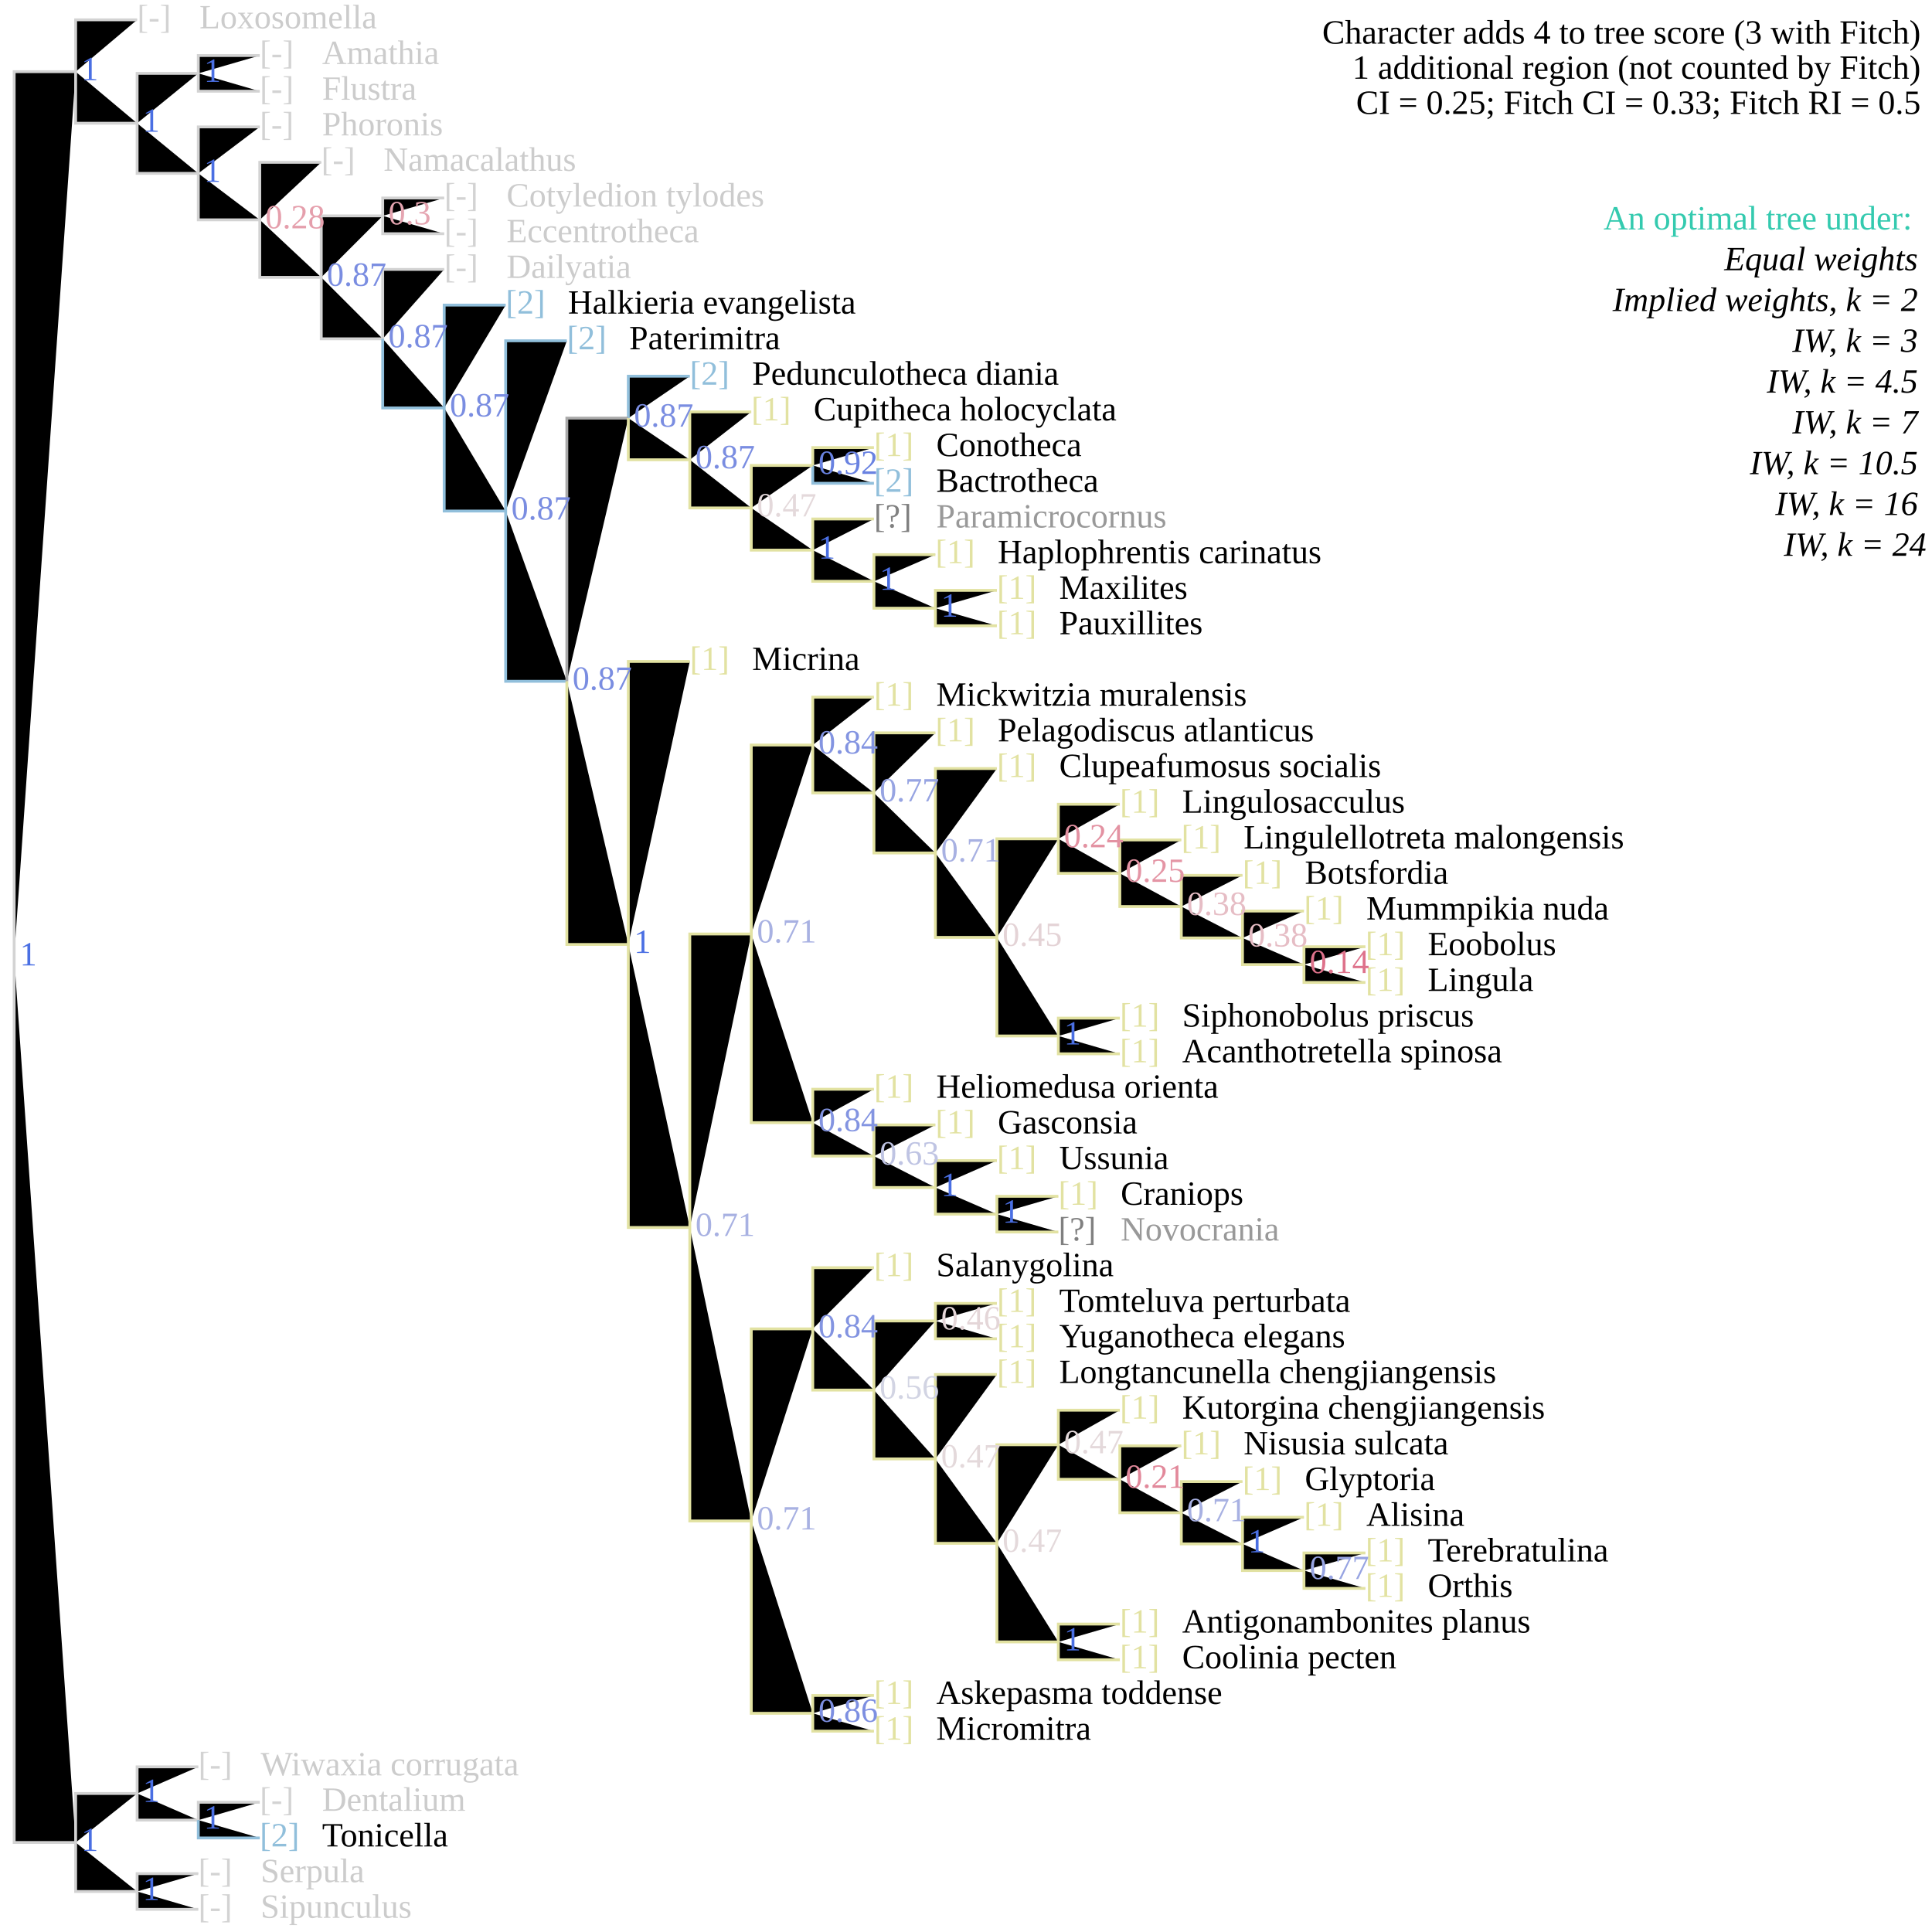
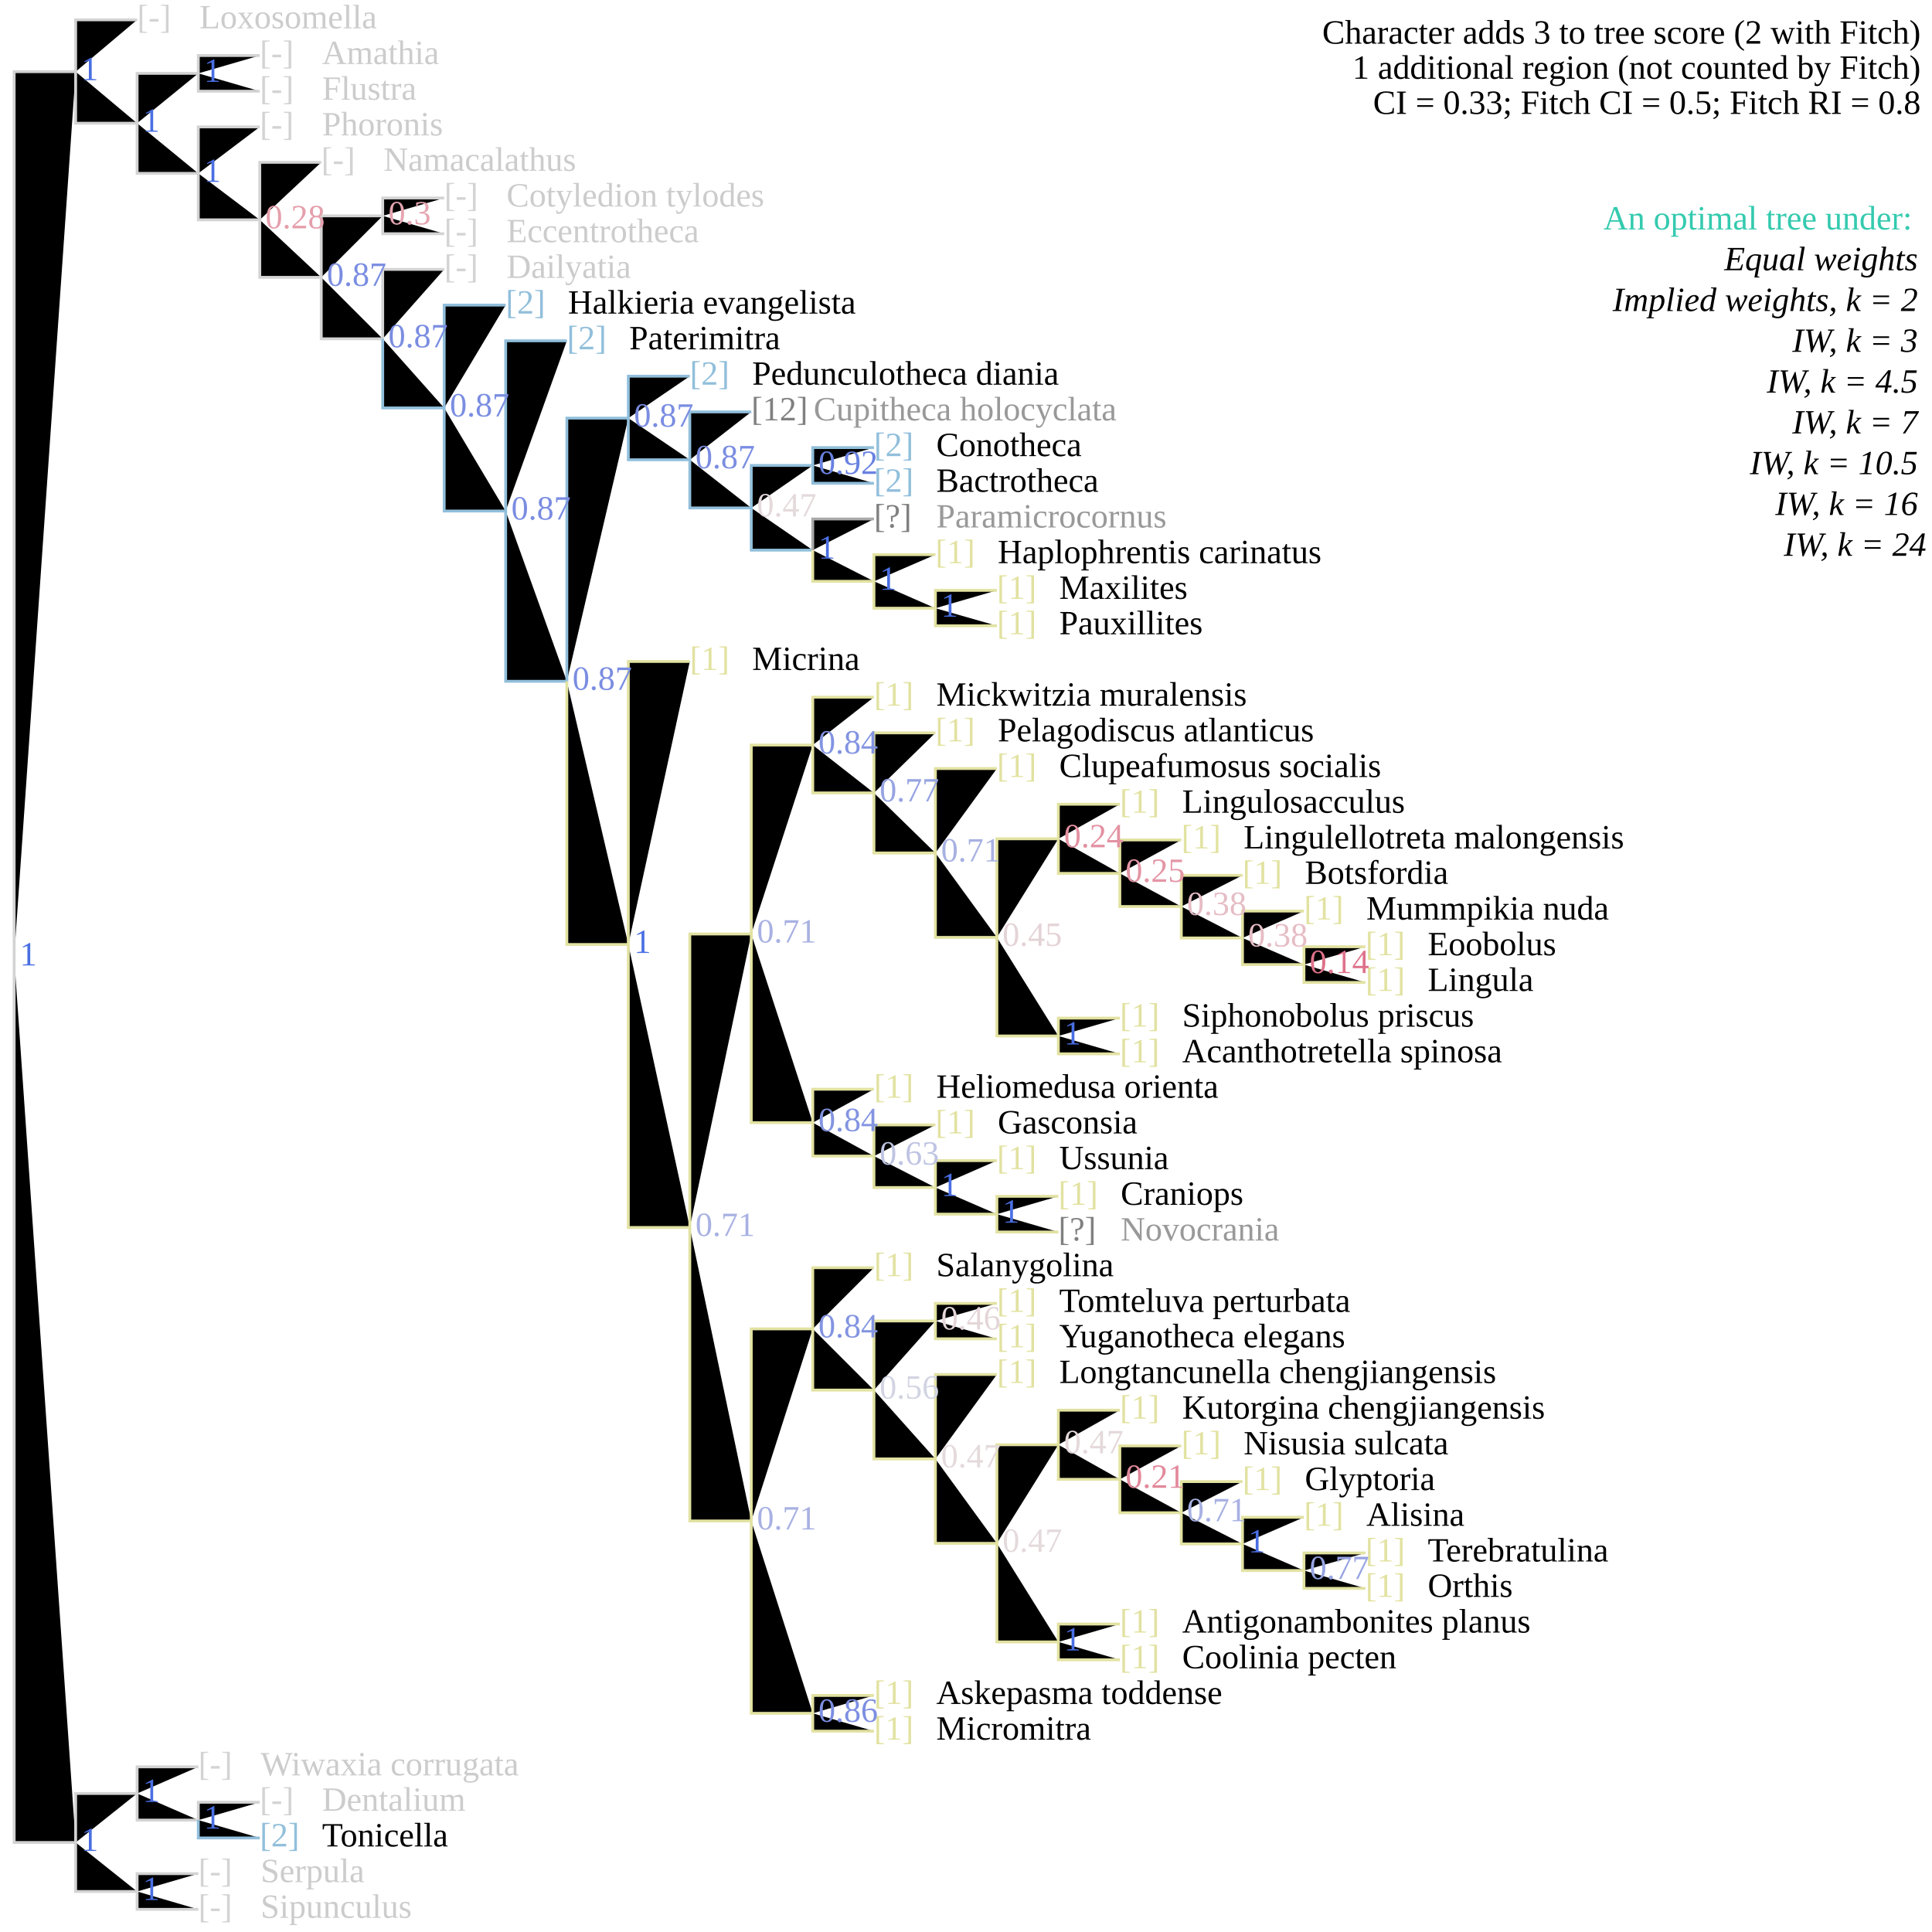
<svg xmlns="http://www.w3.org/2000/svg" version="1.1" width="682" height="682" class="tree" data-char="71">
-   <text x="678" y="15.4" text-anchor="end" class="stepsLabel">Character adds <tspan class="score">4</tspan> to tree score (<tspan class="score fitch">3</tspan> with Fitch)</text>
+   <text x="678" y="15.4" text-anchor="end" class="stepsLabel">Character adds <tspan class="score">3</tspan> to tree score (<tspan class="score fitch">2</tspan> with Fitch)</text>
  <text x="678" y="27.8" text-anchor="end" class="stepsLabel">
    <tspan class="score">1</tspan> additional region (not counted by Fitch)</text>
-   <text x="678" y="40.2" text-anchor="end" class="stepsLabel">CI = 0.25; Fitch CI = 0.33; Fitch RI = 0.5</text>
+   <text x="678" y="40.2" text-anchor="end" class="stepsLabel">CI = 0.33; Fitch CI = 0.5; Fitch RI = 0.8</text>
  <text x="678" y="65" text-anchor="end" class="stepsLabel">
    <tspan dy="16" fill="#34caaf">An optimal tree under:</tspan>
    <tspan x="680" style="font-style:italic" class="thisAn" dy="1.2em">Equal weights</tspan>
    <tspan x="680" style="font-style:italic" class="notThisAn" dy="1.2em">Implied weights, k = 2</tspan>
    <tspan x="680" style="font-style:italic" class="notThisAn" dy="1.2em">IW, k = 3</tspan>
    <tspan x="680" style="font-style:italic" class="notThisAn" dy="1.2em">IW, k = 4.5</tspan>
    <tspan x="680" style="font-style:italic" class="notThisAn" dy="1.2em">IW, k = 7</tspan>
    <tspan x="680" style="font-style:italic" class="notThisAn" dy="1.2em">IW, k = 10.5</tspan>
    <tspan x="680" style="font-style:italic" class="notThisAn" dy="1.2em">IW, k = 16</tspan>
    <tspan x="680" style="font-style:italic" class="notThisAn" dy="1.2em">IW, k = 24</tspan>
  </text>
  <text x="70" y="664.4" fill="lightgrey" class="flag">[-]</text>
  <text x="92" y="664.4" fill="#ccc" class="taxonLabel">Serpula</text>
  <text x="70" y="677" fill="lightgrey" class="flag">[-]</text>
  <text x="92" y="677" fill="#ccc" class="taxonLabel">Sipunculus</text>
  <text x="91.7" y="639.2" fill="lightgrey" class="flag">[-]</text>
  <text x="113.7" y="639.2" fill="#ccc" class="taxonLabel">Dentalium</text>
  <text x="91.7" y="651.8" fill="#91bfdb" class="flag">[2]</text>
  <text x="113.7" y="651.8" fill="#000" class="taxonLabel">Tonicella</text>
  <text x="70" y="626.7" fill="lightgrey" class="flag">[-]</text>
  <text x="92" y="626.7" fill="#ccc" class="taxonLabel">Wiwaxia corrugata</text>
  <text x="308.5" y="601.5" fill="#e2e2a2" class="flag">[1]</text>
  <text x="330.5" y="601.5" fill="#000" class="taxonLabel">Askepasma toddense</text>
  <text x="308.5" y="614.1" fill="#e2e2a2" class="flag">[1]</text>
  <text x="330.5" y="614.1" fill="#000" class="taxonLabel">Micromitra</text>
  <text x="395.3" y="576.3" fill="#e2e2a2" class="flag">[1]</text>
  <text x="417.3" y="576.3" fill="#000" class="taxonLabel">Antigonambonites planus</text>
  <text x="395.3" y="588.9" fill="#e2e2a2" class="flag">[1]</text>
  <text x="417.3" y="588.9" fill="#000" class="taxonLabel">Coolinia pecten</text>
  <text x="482" y="551.2" fill="#e2e2a2" class="flag">[1]</text>
  <text x="504" y="551.2" fill="#000" class="taxonLabel">Terebratulina</text>
  <text x="482" y="563.7" fill="#e2e2a2" class="flag">[1]</text>
  <text x="504" y="563.7" fill="#000" class="taxonLabel">Orthis</text>
  <text x="460.3" y="538.6" fill="#e2e2a2" class="flag">[1]</text>
  <text x="482.3" y="538.6" fill="#000" class="taxonLabel">Alisina</text>
  <text x="438.6" y="526" fill="#e2e2a2" class="flag">[1]</text>
  <text x="460.6" y="526" fill="#000" class="taxonLabel">Glyptoria</text>
  <text x="417" y="513.4" fill="#e2e2a2" class="flag">[1]</text>
  <text x="439" y="513.4" fill="#000" class="taxonLabel">Nisusia sulcata</text>
  <text x="395.3" y="500.8" fill="#e2e2a2" class="flag">[1]</text>
  <text x="417.3" y="500.8" fill="#000" class="taxonLabel">Kutorgina chengjiangensis</text>
  <text x="351.9" y="488.2" fill="#e2e2a2" class="flag">[1]</text>
  <text x="373.9" y="488.2" fill="#000" class="taxonLabel">Longtancunella chengjiangensis</text>
  <text x="351.9" y="463.1" fill="#e2e2a2" class="flag">[1]</text>
  <text x="373.9" y="463.1" fill="#000" class="taxonLabel">Tomteluva perturbata</text>
  <text x="351.9" y="475.6" fill="#e2e2a2" class="flag">[1]</text>
  <text x="373.9" y="475.6" fill="#000" class="taxonLabel">Yuganotheca elegans</text>
  <text x="308.5" y="450.5" fill="#e2e2a2" class="flag">[1]</text>
  <text x="330.5" y="450.5" fill="#000" class="taxonLabel">Salanygolina</text>
  <text x="373.6" y="425.3" fill="#e2e2a2" class="flag">[1]</text>
  <text x="395.6" y="425.3" fill="#000" class="taxonLabel">Craniops</text>
  <text x="373.6" y="437.9" fill="grey" class="flag">[?]</text>
  <text x="395.6" y="437.9" fill="#999" class="taxonLabel">Novocrania</text>
  <text x="351.9" y="412.7" fill="#e2e2a2" class="flag">[1]</text>
  <text x="373.9" y="412.7" fill="#000" class="taxonLabel">Ussunia</text>
  <text x="330.2" y="400.1" fill="#e2e2a2" class="flag">[1]</text>
  <text x="352.2" y="400.1" fill="#000" class="taxonLabel">Gasconsia</text>
  <text x="308.5" y="387.5" fill="#e2e2a2" class="flag">[1]</text>
  <text x="330.5" y="387.5" fill="#000" class="taxonLabel">Heliomedusa orienta</text>
  <text x="395.3" y="362.4" fill="#e2e2a2" class="flag">[1]</text>
  <text x="417.3" y="362.4" fill="#000" class="taxonLabel">Siphonobolus priscus</text>
  <text x="395.3" y="375" fill="#e2e2a2" class="flag">[1]</text>
  <text x="417.3" y="375" fill="#000" class="taxonLabel">Acanthotretella spinosa</text>
  <text x="482" y="337.2" fill="#e2e2a2" class="flag">[1]</text>
  <text x="504" y="337.2" fill="#000" class="taxonLabel">Eoobolus</text>
  <text x="482" y="349.8" fill="#e2e2a2" class="flag">[1]</text>
  <text x="504" y="349.8" fill="#000" class="taxonLabel">Lingula</text>
  <text x="460.3" y="324.6" fill="#e2e2a2" class="flag">[1]</text>
  <text x="482.3" y="324.6" fill="#000" class="taxonLabel">Mummpikia nuda</text>
  <text x="438.6" y="312" fill="#e2e2a2" class="flag">[1]</text>
  <text x="460.6" y="312" fill="#000" class="taxonLabel">Botsfordia</text>
  <text x="417" y="299.5" fill="#e2e2a2" class="flag">[1]</text>
  <text x="439" y="299.5" fill="#000" class="taxonLabel">Lingulellotreta malongensis</text>
  <text x="395.3" y="286.9" fill="#e2e2a2" class="flag">[1]</text>
  <text x="417.3" y="286.9" fill="#000" class="taxonLabel">Lingulosacculus</text>
  <text x="351.9" y="274.3" fill="#e2e2a2" class="flag">[1]</text>
  <text x="373.9" y="274.3" fill="#000" class="taxonLabel">Clupeafumosus socialis</text>
  <text x="330.2" y="261.7" fill="#e2e2a2" class="flag">[1]</text>
  <text x="352.2" y="261.7" fill="#000" class="taxonLabel">Pelagodiscus atlanticus</text>
  <text x="308.5" y="249.1" fill="#e2e2a2" class="flag">[1]</text>
  <text x="330.5" y="249.1" fill="#000" class="taxonLabel">Mickwitzia muralensis</text>
  <text x="243.5" y="236.5" fill="#e2e2a2" class="flag">[1]</text>
  <text x="265.5" y="236.5" fill="#000" class="taxonLabel">Micrina</text>
  <text x="351.9" y="211.4" fill="#e2e2a2" class="flag">[1]</text>
  <text x="373.9" y="211.4" fill="#000" class="taxonLabel">Maxilites</text>
  <text x="351.9" y="223.9" fill="#e2e2a2" class="flag">[1]</text>
  <text x="373.9" y="223.9" fill="#000" class="taxonLabel">Pauxillites</text>
  <text x="330.2" y="198.8" fill="#e2e2a2" class="flag">[1]</text>
  <text x="352.2" y="198.8" fill="#000" class="taxonLabel">Haplophrentis carinatus</text>
  <text x="308.5" y="186.2" fill="grey" class="flag">[?]</text>
  <text x="330.5" y="186.2" fill="#999" class="taxonLabel">Paramicrocornus</text>
-   <text x="308.5" y="161" fill="#e2e2a2" class="flag">[1]</text>
+   <text x="308.5" y="161" fill="#91bfdb" class="flag">[2]</text>
  <text x="330.5" y="161" fill="#000" class="taxonLabel">Conotheca</text>
  <text x="308.5" y="173.6" fill="#91bfdb" class="flag">[2]</text>
  <text x="330.5" y="173.6" fill="#000" class="taxonLabel">Bactrotheca</text>
-   <text x="265.2" y="148.4" fill="#e2e2a2" class="flag">[1]</text>
-   <text x="287.2" y="148.4" fill="#000" class="taxonLabel">Cupitheca holocyclata</text>
+   <text x="265.2" y="148.4" fill="grey" class="flag">[12]</text>
+   <text x="287.2" y="148.4" fill="#999" class="taxonLabel">Cupitheca holocyclata</text>
  <text x="243.5" y="135.8" fill="#91bfdb" class="flag">[2]</text>
  <text x="265.5" y="135.8" fill="#000" class="taxonLabel">Pedunculotheca diania</text>
  <text x="200.1" y="123.3" fill="#91bfdb" class="flag">[2]</text>
  <text x="222.1" y="123.3" fill="#000" class="taxonLabel">Paterimitra</text>
  <text x="178.5" y="110.7" fill="#91bfdb" class="flag">[2]</text>
  <text x="200.5" y="110.7" fill="#000" class="taxonLabel">Halkieria evangelista</text>
  <text x="156.8" y="98.1" fill="lightgrey" class="flag">[-]</text>
  <text x="178.8" y="98.1" fill="#ccc" class="taxonLabel">Dailyatia</text>
  <text x="156.8" y="72.9" fill="lightgrey" class="flag">[-]</text>
  <text x="178.8" y="72.9" fill="#ccc" class="taxonLabel">Cotyledion tylodes</text>
  <text x="156.8" y="85.5" fill="lightgrey" class="flag">[-]</text>
  <text x="178.8" y="85.5" fill="#ccc" class="taxonLabel">Eccentrotheca</text>
  <text x="113.4" y="60.3" fill="lightgrey" class="flag">[-]</text>
  <text x="135.4" y="60.3" fill="#ccc" class="taxonLabel">Namacalathus</text>
  <text x="91.7" y="47.8" fill="lightgrey" class="flag">[-]</text>
  <text x="113.7" y="47.8" fill="#ccc" class="taxonLabel">Phoronis</text>
  <text x="91.7" y="22.6" fill="lightgrey" class="flag">[-]</text>
  <text x="113.7" y="22.6" fill="#ccc" class="taxonLabel">Amathia</text>
  <text x="91.7" y="35.2" fill="lightgrey" class="flag">[-]</text>
  <text x="113.7" y="35.2" fill="#ccc" class="taxonLabel">Flustra</text>
  <text x="48.4" y="10" fill="lightgrey" class="flag">[-]</text>
  <text x="70.4" y="10" fill="#ccc" class="taxonLabel">Loxosomella</text>
  <path d="M5,337.8V25.3H26.7M26.7,25.3V7H48.4M26.7,25.3V43.5H48.4M48.4,43.5V25.9H70M70,25.9V19.6H91.7M70,25.9V32.2H91.7M48.4,43.5V61.2H70M70,61.2V44.8H91.7M70,61.2V77.6H91.7M91.7,77.6V57.3H113.4M91.7,77.6V97.9H113.4M113.4,97.9V76.2H135.1M135.1,76.2V69.9H156.8M135.1,76.2V82.5H156.8M113.4,97.9V119.6H135.1M135.1,119.6V95.1H156.8M5,337.8V650.4H26.7M26.7,650.4V633.1H48.4M48.4,633.1V623.7H70M48.4,633.1V642.5H70M70,642.5V636.2H91.7M26.7,650.4V667.7H48.4M48.4,667.7V661.4H70M48.4,667.7V674H70" stroke="lightgrey" class="inapplicable" />
-   <path d="M135.1,119.6V144H156.8M156.8,144V107.7H178.5M156.8,144V180.4H178.5M178.5,180.4V120.3H200.1M178.5,180.4V240.5H200.1M221.8,147.6V132.8H243.5M286.9,164.3V170.6H308.5M70,642.5V648.8H91.7" stroke="#91bfdb" />
-   <path d="M200.1,240.5V147.6H221.8" stroke="darkgrey" />
-   <path d="M221.8,147.6V162.3H243.5M243.5,162.3V145.4H265.2M243.5,162.3V179.3H265.2M265.2,179.3V164.3H286.9M286.9,164.3V158H308.5M265.2,179.3V194.2H286.9M286.9,194.2V183.2H308.5M286.9,194.2V205.2H308.5M308.5,205.2V195.8H330.2M308.5,205.2V214.7H330.2M330.2,214.7V208.4H351.9M330.2,214.7V220.9H351.9M200.1,240.5V333.4H221.8M221.8,333.4V233.5H243.5M221.8,333.4V433.3H243.5M243.5,433.3V329.7H265.2M265.2,329.7V263H286.9M286.9,263V246.1H308.5M286.9,263V279.9H308.5M308.5,279.9V258.7H330.2M308.5,279.9V301.1H330.2M330.2,301.1V271.3H351.9M330.2,301.1V330.9H351.9M351.9,330.9V296.1H373.6M373.6,296.1V283.9H395.3M373.6,296.1V308.3H395.3M395.3,308.3V296.5H417M395.3,308.3V320H417M417,320V309H438.6M417,320V331.1H438.6M438.6,331.1V321.6H460.3M438.6,331.1V340.5H460.3M460.3,340.5V334.2H482M460.3,340.5V346.8H482M351.9,330.9V365.7H373.6M373.6,365.7V359.4H395.3M373.6,365.7V372H395.3M265.2,329.7V396.3H286.9M286.9,396.3V384.5H308.5M286.9,396.3V408.1H308.5M308.5,408.1V397.1H330.2M308.5,408.1V419.2H330.2M330.2,419.2V409.7H351.9M330.2,419.2V428.6H351.9M351.9,428.6V422.3H373.6M351.9,428.6V434.9H373.6M243.5,433.3V536.9H265.2M265.2,536.9V469.1H286.9M286.9,469.1V447.5H308.5M286.9,469.1V490.7H308.5M308.5,490.7V466.3H330.2M330.2,466.3V460.1H351.9M330.2,466.3V472.6H351.9M308.5,490.7V515H330.2M330.2,515V485.2H351.9M330.2,515V544.8H351.9M351.9,544.8V510H373.6M373.6,510V497.8H395.3M373.6,510V522.2H395.3M395.3,522.2V510.4H417M395.3,522.2V534H417M417,534V523H438.6M417,534V545H438.6M438.6,545V535.6H460.3M438.6,545V554.4H460.3M460.3,554.4V548.2H482M460.3,554.4V560.7H482M351.9,544.8V579.6H373.6M373.6,579.6V573.3H395.3M373.6,579.6V585.9H395.3M265.2,536.9V604.8H286.9M286.9,604.8V598.5H308.5M286.9,604.8V611.1H308.5" stroke="#e2e2a2" />
+   <path d="M135.1,119.6V144H156.8M156.8,144V107.7H178.5M156.8,144V180.4H178.5M178.5,180.4V120.3H200.1M178.5,180.4V240.5H200.1M200.1,240.5V147.6H221.8M221.8,147.6V132.8H243.5M221.8,147.6V162.3H243.5M243.5,162.3V145.4H265.2M243.5,162.3V179.3H265.2M265.2,179.3V164.3H286.9M286.9,164.3V158H308.5M286.9,164.3V170.6H308.5M265.2,179.3V194.2H286.9M70,642.5V648.8H91.7" stroke="#91bfdb" />
+   <path d="M286.9,194.2V183.2H308.5" stroke="darkgrey" />
+   <path d="M286.9,194.2V205.2H308.5M308.5,205.2V195.8H330.2M308.5,205.2V214.7H330.2M330.2,214.7V208.4H351.9M330.2,214.7V220.9H351.9M200.1,240.5V333.4H221.8M221.8,333.4V233.5H243.5M221.8,333.4V433.3H243.5M243.5,433.3V329.7H265.2M265.2,329.7V263H286.9M286.9,263V246.1H308.5M286.9,263V279.9H308.5M308.5,279.9V258.7H330.2M308.5,279.9V301.1H330.2M330.2,301.1V271.3H351.9M330.2,301.1V330.9H351.9M351.9,330.9V296.1H373.6M373.6,296.1V283.9H395.3M373.6,296.1V308.3H395.3M395.3,308.3V296.5H417M395.3,308.3V320H417M417,320V309H438.6M417,320V331.1H438.6M438.6,331.1V321.6H460.3M438.6,331.1V340.5H460.3M460.3,340.5V334.2H482M460.3,340.5V346.8H482M351.9,330.9V365.7H373.6M373.6,365.7V359.4H395.3M373.6,365.7V372H395.3M265.2,329.7V396.3H286.9M286.9,396.3V384.5H308.5M286.9,396.3V408.1H308.5M308.5,408.1V397.1H330.2M308.5,408.1V419.2H330.2M330.2,419.2V409.7H351.9M330.2,419.2V428.6H351.9M351.9,428.6V422.3H373.6M351.9,428.6V434.9H373.6M243.5,433.3V536.9H265.2M265.2,536.9V469.1H286.9M286.9,469.1V447.5H308.5M286.9,469.1V490.7H308.5M308.5,490.7V466.3H330.2M330.2,466.3V460.1H351.9M330.2,466.3V472.6H351.9M308.5,490.7V515H330.2M330.2,515V485.2H351.9M330.2,515V544.8H351.9M351.9,544.8V510H373.6M373.6,510V497.8H395.3M373.6,510V522.2H395.3M395.3,522.2V510.4H417M395.3,522.2V534H417M417,534V523H438.6M417,534V545H438.6M438.6,545V535.6H460.3M438.6,545V554.4H460.3M460.3,554.4V548.2H482M460.3,554.4V560.7H482M351.9,544.8V579.6H373.6M373.6,579.6V573.3H395.3M373.6,579.6V585.9H395.3M265.2,536.9V604.8H286.9M286.9,604.8V598.5H308.5M286.9,604.8V611.1H308.5" stroke="#e2e2a2" />
  <text x="7" y="340.8" class="node" fill="#4A6FE3">1</text>
  <text x="28.7" y="28.3" class="node" fill="#4A6FE3">1</text>
  <text x="50.4" y="46.5" class="node" fill="#4A6FE3">1</text>
  <text x="72" y="28.9" class="node" fill="#4A6FE3">1</text>
  <text x="72" y="64.2" class="node" fill="#4A6FE3">1</text>
  <text x="93.7" y="80.6" class="node" fill="#E59FAC">0.28</text>
  <text x="115.4" y="100.9" class="node" fill="#7A8DE1">0.87</text>
  <text x="137.1" y="79.2" class="node" fill="#E5A5B1">0.3</text>
  <text x="137.1" y="122.6" class="node" fill="#7A8DE1">0.87</text>
  <text x="158.8" y="147" class="node" fill="#7A8DE1">0.87</text>
  <text x="180.5" y="183.4" class="node" fill="#7A8DE1">0.87</text>
  <text x="202.1" y="243.5" class="node" fill="#7A8DE1">0.87</text>
  <text x="223.8" y="150.6" class="node" fill="#7A8DE1">0.87</text>
  <text x="245.5" y="165.3" class="node" fill="#7A8DE1">0.87</text>
  <text x="267.2" y="182.3" class="node" fill="#E4D9DB">0.47</text>
  <text x="288.9" y="167.3" class="node" fill="#6982E1">0.92</text>
  <text x="288.9" y="197.2" class="node" fill="#4A6FE3">1</text>
  <text x="310.5" y="208.2" class="node" fill="#4A6FE3">1</text>
  <text x="332.2" y="217.7" class="node" fill="#4A6FE3">1</text>
  <text x="223.8" y="336.4" class="node" fill="#4A6FE3">1</text>
  <text x="245.5" y="436.3" class="node" fill="#A8B1E2">0.71</text>
  <text x="267.2" y="332.7" class="node" fill="#A8B1E2">0.71</text>
  <text x="288.9" y="266" class="node" fill="#8394E1">0.84</text>
  <text x="310.5" y="282.9" class="node" fill="#97A4E2">0.77</text>
  <text x="332.2" y="304.1" class="node" fill="#A8B1E2">0.71</text>
  <text x="353.9" y="333.9" class="node" fill="#E4D3D6">0.45</text>
  <text x="375.6" y="299.1" class="node" fill="#E392A2">0.24</text>
  <text x="397.3" y="311.3" class="node" fill="#E495A5">0.25</text>
  <text x="419" y="323" class="node" fill="#E6BDC5">0.38</text>
  <text x="440.6" y="334.1" class="node" fill="#E6BDC5">0.38</text>
  <text x="462.3" y="343.5" class="node" fill="#DE728B">0.14</text>
  <text x="375.6" y="368.7" class="node" fill="#4A6FE3">1</text>
  <text x="288.9" y="399.3" class="node" fill="#8394E1">0.84</text>
  <text x="310.5" y="411.1" class="node" fill="#BFC4E3">0.63</text>
  <text x="332.2" y="422.2" class="node" fill="#4A6FE3">1</text>
  <text x="353.9" y="431.6" class="node" fill="#4A6FE3">1</text>
  <text x="267.2" y="539.9" class="node" fill="#A8B1E2">0.71</text>
  <text x="288.9" y="472.1" class="node" fill="#8394E1">0.84</text>
  <text x="310.5" y="493.7" class="node" fill="#D2D4E3">0.56</text>
  <text x="332.2" y="469.3" class="node" fill="#E4D6D8">0.46</text>
  <text x="332.2" y="518" class="node" fill="#E4D9DB">0.47</text>
  <text x="353.9" y="547.8" class="node" fill="#E4D9DB">0.47</text>
  <text x="375.6" y="513" class="node" fill="#E4D9DB">0.47</text>
  <text x="397.3" y="525.2" class="node" fill="#E2899B">0.21</text>
  <text x="419" y="537" class="node" fill="#A8B1E2">0.71</text>
  <text x="440.6" y="548" class="node" fill="#4A6FE3">1</text>
  <text x="462.3" y="557.4" class="node" fill="#97A4E2">0.77</text>
  <text x="375.6" y="582.6" class="node" fill="#4A6FE3">1</text>
  <text x="288.9" y="607.8" class="node" fill="#7D8FE1">0.86</text>
  <text x="28.7" y="653.4" class="node" fill="#4A6FE3">1</text>
  <text x="50.4" y="636.1" class="node" fill="#4A6FE3">1</text>
  <text x="72" y="645.5" class="node" fill="#4A6FE3">1</text>
  <text x="50.4" y="670.7" class="node" fill="#4A6FE3">1</text>
</svg>
